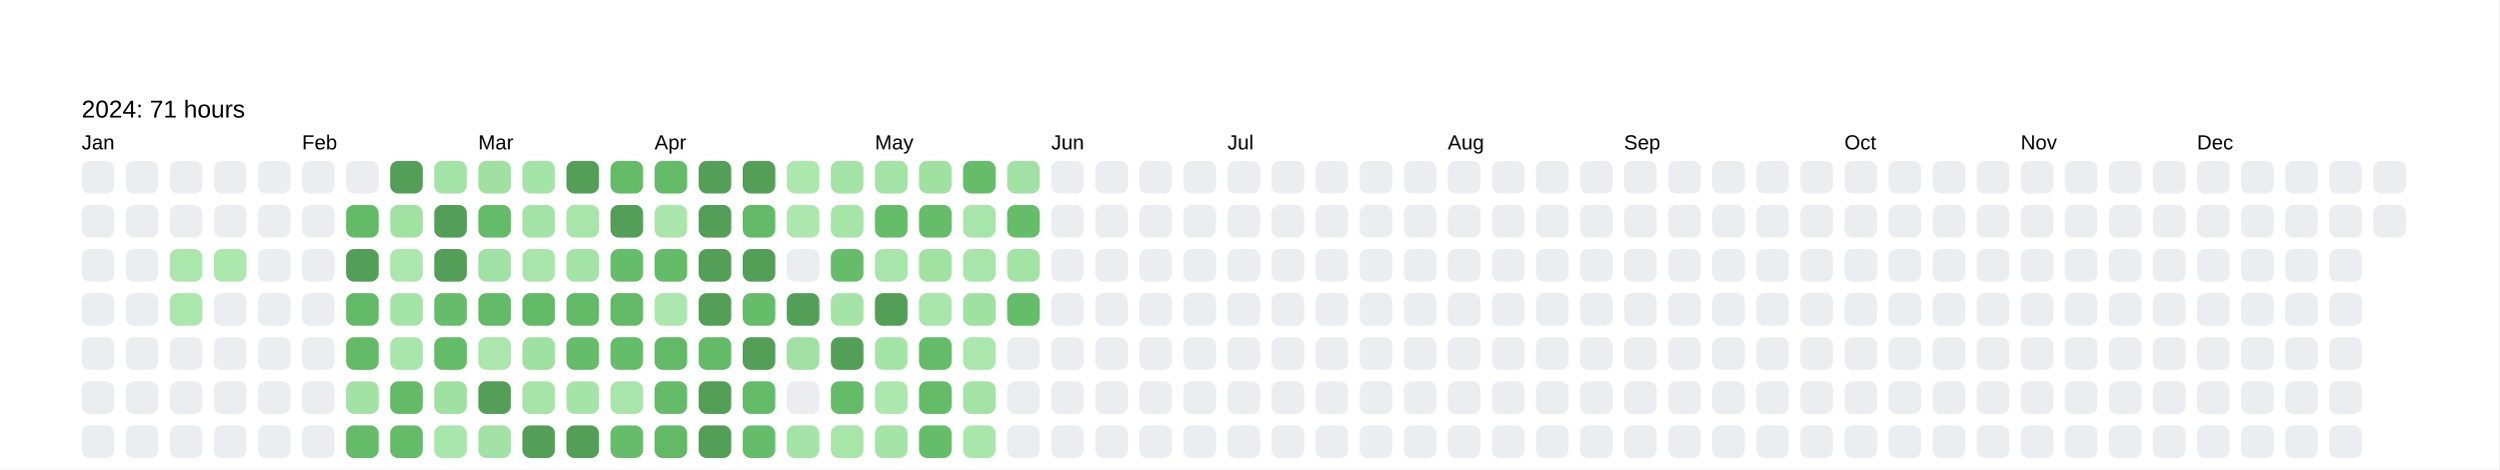
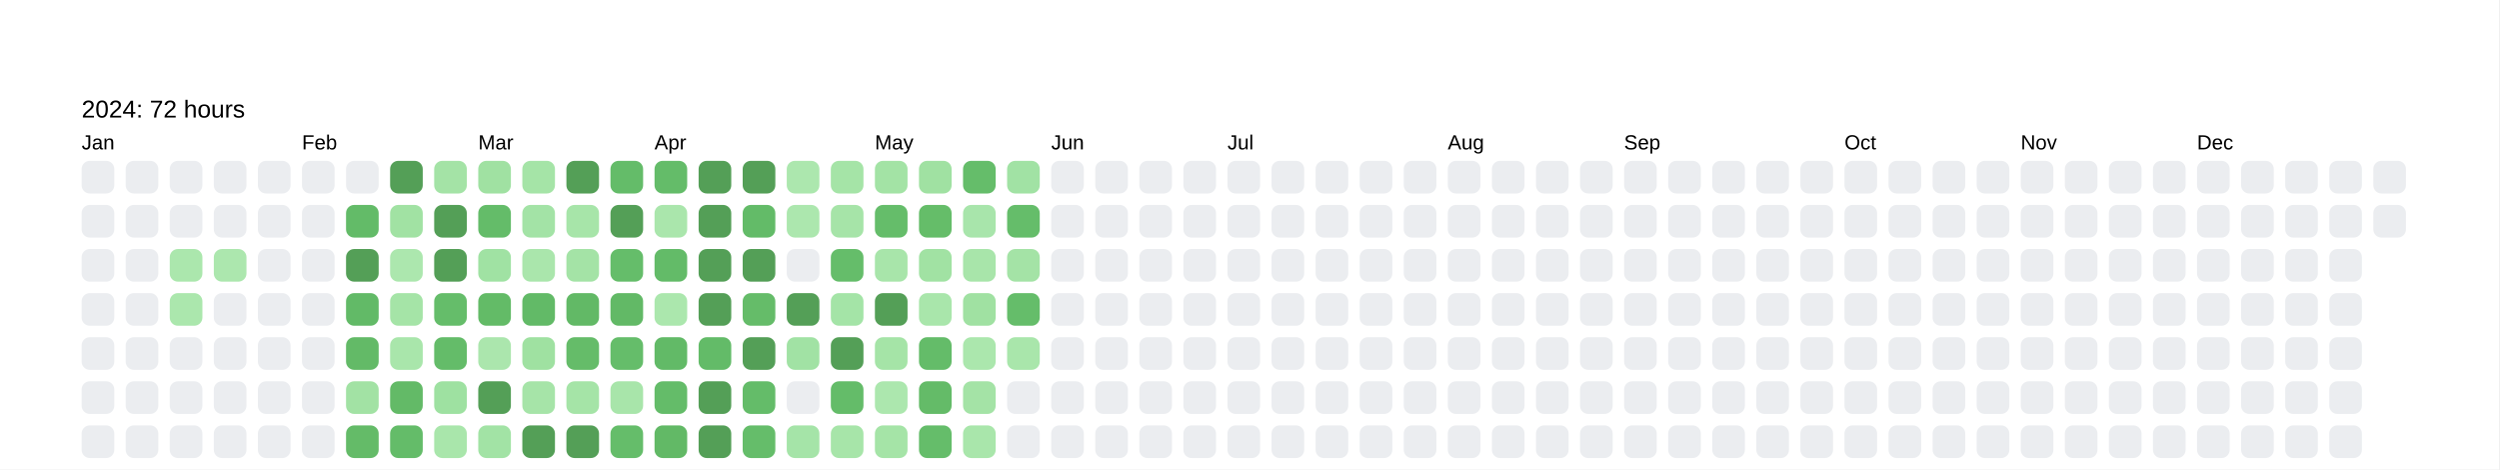
<svg xmlns="http://www.w3.org/2000/svg" baseProfile="full" height="57.5mm" version="1.1" viewBox="0,0,306.2,57.5" width="306.2mm">
  <defs />
  <rect fill="#FFFFFF" height="57.5" width="306.2" x="0" y="0" />
  <text fill="#000000" style="font-size:6px; font-family:Arial; font-weight:bold;" x="10" y="10" />
-   <text fill="#000000" style="font-size:3px; font-family:Arial;" x="10" y="14.4">2024: 71 hours</text>
+   <text fill="#000000" style="font-size:3px; font-family:Arial;" x="10" y="14.4">2024: 72 hours</text>
  <text fill="#000000" style="font-size:2.5px; font-family:Arial" x="10" y="18.3">Jan</text>
  <rect fill="#EBEDF0" height="4" rx="1" ry="1" width="4" x="10" y="19.7" />
  <rect fill="#EBEDF0" height="4" rx="1" ry="1" width="4" x="10" y="25.1" />
  <rect fill="#EBEDF0" height="4" rx="1" ry="1" width="4" x="10" y="30.5" />
  <rect fill="#EBEDF0" height="4" rx="1" ry="1" width="4" x="10" y="35.9" />
  <rect fill="#EBEDF0" height="4" rx="1" ry="1" width="4" x="10" y="41.3" />
  <rect fill="#EBEDF0" height="4" rx="1" ry="1" width="4" x="10" y="46.7" />
  <rect fill="#EBEDF0" height="4" rx="1" ry="1" width="4" x="10" y="52.1" />
  <rect fill="#EBEDF0" height="4" rx="1" ry="1" width="4" x="15.4" y="19.7" />
  <rect fill="#EBEDF0" height="4" rx="1" ry="1" width="4" x="15.4" y="25.1" />
  <rect fill="#EBEDF0" height="4" rx="1" ry="1" width="4" x="15.4" y="30.5" />
  <rect fill="#EBEDF0" height="4" rx="1" ry="1" width="4" x="15.4" y="35.9" />
  <rect fill="#EBEDF0" height="4" rx="1" ry="1" width="4" x="15.4" y="41.3" />
  <rect fill="#EBEDF0" height="4" rx="1" ry="1" width="4" x="15.4" y="46.7" />
  <rect fill="#EBEDF0" height="4" rx="1" ry="1" width="4" x="15.4" y="52.1" />
  <rect fill="#EBEDF0" height="4" rx="1" ry="1" width="4" x="20.8" y="19.7" />
  <rect fill="#EBEDF0" height="4" rx="1" ry="1" width="4" x="20.8" y="25.1" />
  <rect fill="#abe7ad" height="4" rx="1" ry="1" width="4" x="20.8" y="30.5" />
  <rect fill="#abe7ad" height="4" rx="1" ry="1" width="4" x="20.8" y="35.9" />
  <rect fill="#EBEDF0" height="4" rx="1" ry="1" width="4" x="20.8" y="41.3" />
  <rect fill="#EBEDF0" height="4" rx="1" ry="1" width="4" x="20.8" y="46.7" />
  <rect fill="#EBEDF0" height="4" rx="1" ry="1" width="4" x="20.8" y="52.1" />
  <rect fill="#EBEDF0" height="4" rx="1" ry="1" width="4" x="26.2" y="19.7" />
  <rect fill="#EBEDF0" height="4" rx="1" ry="1" width="4" x="26.2" y="25.1" />
  <rect fill="#ace7ae" height="4" rx="1" ry="1" width="4" x="26.2" y="30.5" />
  <rect fill="#EBEDF0" height="4" rx="1" ry="1" width="4" x="26.2" y="35.9" />
  <rect fill="#EBEDF0" height="4" rx="1" ry="1" width="4" x="26.2" y="41.3" />
  <rect fill="#EBEDF0" height="4" rx="1" ry="1" width="4" x="26.2" y="46.7" />
  <rect fill="#EBEDF0" height="4" rx="1" ry="1" width="4" x="26.2" y="52.1" />
  <rect fill="#EBEDF0" height="4" rx="1" ry="1" width="4" x="31.6" y="19.7" />
  <rect fill="#EBEDF0" height="4" rx="1" ry="1" width="4" x="31.6" y="25.1" />
  <rect fill="#EBEDF0" height="4" rx="1" ry="1" width="4" x="31.6" y="30.5" />
  <rect fill="#EBEDF0" height="4" rx="1" ry="1" width="4" x="31.6" y="35.9" />
  <rect fill="#EBEDF0" height="4" rx="1" ry="1" width="4" x="31.6" y="41.3" />
  <rect fill="#EBEDF0" height="4" rx="1" ry="1" width="4" x="31.6" y="46.7" />
  <rect fill="#EBEDF0" height="4" rx="1" ry="1" width="4" x="31.6" y="52.1" />
  <text fill="#000000" style="font-size:2.5px; font-family:Arial" x="37.0" y="18.3">Feb</text>
  <rect fill="#EBEDF0" height="4" rx="1" ry="1" width="4" x="37.0" y="19.7" />
  <rect fill="#EBEDF0" height="4" rx="1" ry="1" width="4" x="37.0" y="25.1" />
  <rect fill="#EBEDF0" height="4" rx="1" ry="1" width="4" x="37.0" y="30.5" />
  <rect fill="#EBEDF0" height="4" rx="1" ry="1" width="4" x="37.0" y="35.9" />
  <rect fill="#EBEDF0" height="4" rx="1" ry="1" width="4" x="37.0" y="41.3" />
  <rect fill="#EBEDF0" height="4" rx="1" ry="1" width="4" x="37.0" y="46.7" />
  <rect fill="#EBEDF0" height="4" rx="1" ry="1" width="4" x="37.0" y="52.1" />
  <rect fill="#EBEDF0" height="4" rx="1" ry="1" width="4" x="42.4" y="19.7" />
  <rect fill="#63bb68" height="4" rx="1" ry="1" width="4" x="42.4" y="25.1" />
  <rect fill="#549F57" height="4" rx="1" ry="1" width="4" x="42.4" y="30.5" />
  <rect fill="#62ba67" height="4" rx="1" ry="1" width="4" x="42.4" y="35.9" />
  <rect fill="#63ba67" height="4" rx="1" ry="1" width="4" x="42.4" y="41.3" />
  <rect fill="#a2e2a4" height="4" rx="1" ry="1" width="4" x="42.4" y="46.7" />
  <rect fill="#64bb68" height="4" rx="1" ry="1" width="4" x="42.4" y="52.1" />
  <rect fill="#549F57" height="4" rx="1" ry="1" width="4" x="47.8" y="19.7" />
  <rect fill="#a1e2a3" height="4" rx="1" ry="1" width="4" x="47.8" y="25.1" />
  <rect fill="#ace7ae" height="4" rx="1" ry="1" width="4" x="47.8" y="30.5" />
  <rect fill="#a5e4a7" height="4" rx="1" ry="1" width="4" x="47.8" y="35.9" />
  <rect fill="#a9e6ab" height="4" rx="1" ry="1" width="4" x="47.8" y="41.3" />
  <rect fill="#63ba67" height="4" rx="1" ry="1" width="4" x="47.8" y="46.7" />
  <rect fill="#64bc69" height="4" rx="1" ry="1" width="4" x="47.8" y="52.1" />
  <rect fill="#a4e3a6" height="4" rx="1" ry="1" width="4" x="53.2" y="19.7" />
  <rect fill="#549F57" height="4" rx="1" ry="1" width="4" x="53.2" y="25.1" />
  <rect fill="#549F57" height="4" rx="1" ry="1" width="4" x="53.2" y="30.5" />
  <rect fill="#65bd6a" height="4" rx="1" ry="1" width="4" x="53.2" y="35.9" />
  <rect fill="#64bc69" height="4" rx="1" ry="1" width="4" x="53.2" y="41.3" />
  <rect fill="#9ee1a1" height="4" rx="1" ry="1" width="4" x="53.2" y="46.7" />
  <rect fill="#a9e6ab" height="4" rx="1" ry="1" width="4" x="53.2" y="52.1" />
  <text fill="#000000" style="font-size:2.5px; font-family:Arial" x="58.6" y="18.3">Mar</text>
  <rect fill="#a0e1a2" height="4" rx="1" ry="1" width="4" x="58.6" y="19.7" />
  <rect fill="#64bc69" height="4" rx="1" ry="1" width="4" x="58.6" y="25.1" />
  <rect fill="#a0e2a3" height="4" rx="1" ry="1" width="4" x="58.6" y="30.5" />
  <rect fill="#63bb67" height="4" rx="1" ry="1" width="4" x="58.6" y="35.9" />
  <rect fill="#abe6ad" height="4" rx="1" ry="1" width="4" x="58.6" y="41.3" />
  <rect fill="#549F57" height="4" rx="1" ry="1" width="4" x="58.6" y="46.7" />
  <rect fill="#a2e3a5" height="4" rx="1" ry="1" width="4" x="58.6" y="52.1" />
  <rect fill="#a5e4a7" height="4" rx="1" ry="1" width="4" x="64" y="19.7" />
  <rect fill="#a3e3a6" height="4" rx="1" ry="1" width="4" x="64" y="25.1" />
  <rect fill="#aae6ac" height="4" rx="1" ry="1" width="4" x="64" y="30.5" />
  <rect fill="#62ba67" height="4" rx="1" ry="1" width="4" x="64" y="35.9" />
  <rect fill="#9fe1a1" height="4" rx="1" ry="1" width="4" x="64" y="41.3" />
  <rect fill="#a6e4a8" height="4" rx="1" ry="1" width="4" x="64" y="46.7" />
  <rect fill="#549F57" height="4" rx="1" ry="1" width="4" x="64" y="52.1" />
  <rect fill="#549F57" height="4" rx="1" ry="1" width="4" x="69.4" y="19.7" />
  <rect fill="#a7e5a9" height="4" rx="1" ry="1" width="4" x="69.4" y="25.1" />
  <rect fill="#a4e3a6" height="4" rx="1" ry="1" width="4" x="69.4" y="30.5" />
  <rect fill="#62b966" height="4" rx="1" ry="1" width="4" x="69.4" y="35.9" />
  <rect fill="#65bc69" height="4" rx="1" ry="1" width="4" x="69.4" y="41.3" />
  <rect fill="#a5e4a7" height="4" rx="1" ry="1" width="4" x="69.4" y="46.7" />
  <rect fill="#549F57" height="4" rx="1" ry="1" width="4" x="69.4" y="52.1" />
  <rect fill="#64bc69" height="4" rx="1" ry="1" width="4" x="74.8" y="19.7" />
  <rect fill="#549F57" height="4" rx="1" ry="1" width="4" x="74.8" y="25.1" />
  <rect fill="#65bd6a" height="4" rx="1" ry="1" width="4" x="74.8" y="30.5" />
  <rect fill="#62b966" height="4" rx="1" ry="1" width="4" x="74.8" y="35.9" />
  <rect fill="#65bd6a" height="4" rx="1" ry="1" width="4" x="74.8" y="41.3" />
  <rect fill="#a8e5aa" height="4" rx="1" ry="1" width="4" x="74.8" y="46.7" />
  <rect fill="#65bd6a" height="4" rx="1" ry="1" width="4" x="74.8" y="52.1" />
  <text fill="#000000" style="font-size:2.5px; font-family:Arial" x="80.2" y="18.3">Apr</text>
  <rect fill="#64bc69" height="4" rx="1" ry="1" width="4" x="80.2" y="19.7" />
  <rect fill="#aae6ac" height="4" rx="1" ry="1" width="4" x="80.2" y="25.1" />
  <rect fill="#63bb68" height="4" rx="1" ry="1" width="4" x="80.2" y="30.5" />
  <rect fill="#abe7ad" height="4" rx="1" ry="1" width="4" x="80.2" y="35.9" />
  <rect fill="#62ba67" height="4" rx="1" ry="1" width="4" x="80.2" y="41.3" />
  <rect fill="#64bc69" height="4" rx="1" ry="1" width="4" x="80.2" y="46.7" />
  <rect fill="#62b966" height="4" rx="1" ry="1" width="4" x="80.2" y="52.1" />
  <rect fill="#549F57" height="4" rx="1" ry="1" width="4" x="85.6" y="19.7" />
  <rect fill="#549F57" height="4" rx="1" ry="1" width="4" x="85.6" y="25.1" />
  <rect fill="#549F57" height="4" rx="1" ry="1" width="4" x="85.6" y="30.5" />
  <rect fill="#549F57" height="4" rx="1" ry="1" width="4" x="85.6" y="35.9" />
  <rect fill="#63bb68" height="4" rx="1" ry="1" width="4" x="85.6" y="41.3" />
  <rect fill="#549F57" height="4" rx="1" ry="1" width="4" x="85.6" y="46.7" />
  <rect fill="#549F57" height="4" rx="1" ry="1" width="4" x="85.6" y="52.1" />
  <rect fill="#549F57" height="4" rx="1" ry="1" width="4" x="91" y="19.7" />
  <rect fill="#63bb68" height="4" rx="1" ry="1" width="4" x="91" y="25.1" />
  <rect fill="#549F57" height="4" rx="1" ry="1" width="4" x="91" y="30.5" />
  <rect fill="#65bc69" height="4" rx="1" ry="1" width="4" x="91" y="35.9" />
  <rect fill="#549F57" height="4" rx="1" ry="1" width="4" x="91" y="41.3" />
  <rect fill="#64bc69" height="4" rx="1" ry="1" width="4" x="91" y="46.7" />
  <rect fill="#65bd6a" height="4" rx="1" ry="1" width="4" x="91" y="52.1" />
  <rect fill="#ace7ae" height="4" rx="1" ry="1" width="4" x="96.4" y="19.7" />
  <rect fill="#ace7ae" height="4" rx="1" ry="1" width="4" x="96.4" y="25.1" />
  <rect fill="#EBEDF0" height="4" rx="1" ry="1" width="4" x="96.4" y="30.5" />
  <rect fill="#549F57" height="4" rx="1" ry="1" width="4" x="96.4" y="35.9" />
  <rect fill="#a1e2a4" height="4" rx="1" ry="1" width="4" x="96.4" y="41.3" />
  <rect fill="#EBEDF0" height="4" rx="1" ry="1" width="4" x="96.4" y="46.7" />
  <rect fill="#a5e4a8" height="4" rx="1" ry="1" width="4" x="96.4" y="52.1" />
  <rect fill="#a5e4a7" height="4" rx="1" ry="1" width="4" x="101.8" y="19.7" />
  <rect fill="#a6e4a8" height="4" rx="1" ry="1" width="4" x="101.8" y="25.1" />
  <rect fill="#65bd6a" height="4" rx="1" ry="1" width="4" x="101.8" y="30.5" />
  <rect fill="#a4e4a7" height="4" rx="1" ry="1" width="4" x="101.8" y="35.9" />
  <rect fill="#549F57" height="4" rx="1" ry="1" width="4" x="101.8" y="41.3" />
  <rect fill="#64bc69" height="4" rx="1" ry="1" width="4" x="101.8" y="46.7" />
  <rect fill="#a7e5a9" height="4" rx="1" ry="1" width="4" x="101.8" y="52.1" />
  <text fill="#000000" style="font-size:2.5px; font-family:Arial" x="107.2" y="18.3">May</text>
  <rect fill="#a3e3a5" height="4" rx="1" ry="1" width="4" x="107.2" y="19.7" />
  <rect fill="#65bd6a" height="4" rx="1" ry="1" width="4" x="107.2" y="25.1" />
  <rect fill="#a8e5aa" height="4" rx="1" ry="1" width="4" x="107.2" y="30.5" />
  <rect fill="#549F57" height="4" rx="1" ry="1" width="4" x="107.2" y="35.9" />
  <rect fill="#a5e4a7" height="4" rx="1" ry="1" width="4" x="107.2" y="41.3" />
  <rect fill="#ace7ae" height="4" rx="1" ry="1" width="4" x="107.2" y="46.7" />
  <rect fill="#a5e4a7" height="4" rx="1" ry="1" width="4" x="107.2" y="52.1" />
  <rect fill="#a0e1a2" height="4" rx="1" ry="1" width="4" x="112.6" y="19.7" />
  <rect fill="#65bd69" height="4" rx="1" ry="1" width="4" x="112.6" y="25.1" />
  <rect fill="#a1e2a3" height="4" rx="1" ry="1" width="4" x="112.6" y="30.5" />
  <rect fill="#a9e6ab" height="4" rx="1" ry="1" width="4" x="112.6" y="35.9" />
  <rect fill="#64bc69" height="4" rx="1" ry="1" width="4" x="112.6" y="41.3" />
  <rect fill="#64bb68" height="4" rx="1" ry="1" width="4" x="112.6" y="46.7" />
  <rect fill="#65bd6a" height="4" rx="1" ry="1" width="4" x="112.6" y="52.1" />
  <rect fill="#65bd6a" height="4" rx="1" ry="1" width="4" x="118" y="19.7" />
  <rect fill="#a8e5ab" height="4" rx="1" ry="1" width="4" x="118" y="25.1" />
  <rect fill="#a8e5aa" height="4" rx="1" ry="1" width="4" x="118" y="30.5" />
  <rect fill="#a0e1a2" height="4" rx="1" ry="1" width="4" x="118" y="35.9" />
  <rect fill="#abe7ad" height="4" rx="1" ry="1" width="4" x="118" y="41.3" />
  <rect fill="#a4e3a6" height="4" rx="1" ry="1" width="4" x="118" y="46.7" />
  <rect fill="#a9e6ab" height="4" rx="1" ry="1" width="4" x="118" y="52.1" />
  <rect fill="#a1e2a4" height="4" rx="1" ry="1" width="4" x="123.4" y="19.7" />
  <rect fill="#65bd6a" height="4" rx="1" ry="1" width="4" x="123.4" y="25.1" />
  <rect fill="#a4e3a6" height="4" rx="1" ry="1" width="4" x="123.4" y="30.5" />
  <rect fill="#65bd6a" height="4" rx="1" ry="1" width="4" x="123.4" y="35.9" />
-   <rect fill="#EBEDF0" height="4" rx="1" ry="1" width="4" x="123.4" y="41.3" />
+   <rect fill="#a9e6ab" height="4" rx="1" ry="1" width="4" x="123.4" y="41.3" />
  <rect fill="#EBEDF0" height="4" rx="1" ry="1" width="4" x="123.4" y="46.7" />
  <rect fill="#EBEDF0" height="4" rx="1" ry="1" width="4" x="123.4" y="52.1" />
  <text fill="#000000" style="font-size:2.5px; font-family:Arial" x="128.8" y="18.3">Jun</text>
  <rect fill="#EBEDF0" height="4" rx="1" ry="1" width="4" x="128.8" y="19.7" />
  <rect fill="#EBEDF0" height="4" rx="1" ry="1" width="4" x="128.8" y="25.1" />
  <rect fill="#EBEDF0" height="4" rx="1" ry="1" width="4" x="128.8" y="30.5" />
  <rect fill="#EBEDF0" height="4" rx="1" ry="1" width="4" x="128.8" y="35.9" />
  <rect fill="#EBEDF0" height="4" rx="1" ry="1" width="4" x="128.8" y="41.3" />
  <rect fill="#EBEDF0" height="4" rx="1" ry="1" width="4" x="128.8" y="46.7" />
  <rect fill="#EBEDF0" height="4" rx="1" ry="1" width="4" x="128.8" y="52.1" />
  <rect fill="#EBEDF0" height="4" rx="1" ry="1" width="4" x="134.2" y="19.7" />
  <rect fill="#EBEDF0" height="4" rx="1" ry="1" width="4" x="134.2" y="25.1" />
  <rect fill="#EBEDF0" height="4" rx="1" ry="1" width="4" x="134.2" y="30.5" />
  <rect fill="#EBEDF0" height="4" rx="1" ry="1" width="4" x="134.2" y="35.9" />
  <rect fill="#EBEDF0" height="4" rx="1" ry="1" width="4" x="134.2" y="41.3" />
  <rect fill="#EBEDF0" height="4" rx="1" ry="1" width="4" x="134.2" y="46.7" />
  <rect fill="#EBEDF0" height="4" rx="1" ry="1" width="4" x="134.2" y="52.1" />
  <rect fill="#EBEDF0" height="4" rx="1" ry="1" width="4" x="139.6" y="19.7" />
  <rect fill="#EBEDF0" height="4" rx="1" ry="1" width="4" x="139.6" y="25.1" />
  <rect fill="#EBEDF0" height="4" rx="1" ry="1" width="4" x="139.6" y="30.5" />
  <rect fill="#EBEDF0" height="4" rx="1" ry="1" width="4" x="139.6" y="35.9" />
  <rect fill="#EBEDF0" height="4" rx="1" ry="1" width="4" x="139.6" y="41.3" />
  <rect fill="#EBEDF0" height="4" rx="1" ry="1" width="4" x="139.6" y="46.7" />
  <rect fill="#EBEDF0" height="4" rx="1" ry="1" width="4" x="139.6" y="52.1" />
  <rect fill="#EBEDF0" height="4" rx="1" ry="1" width="4" x="145" y="19.7" />
  <rect fill="#EBEDF0" height="4" rx="1" ry="1" width="4" x="145" y="25.1" />
  <rect fill="#EBEDF0" height="4" rx="1" ry="1" width="4" x="145" y="30.5" />
  <rect fill="#EBEDF0" height="4" rx="1" ry="1" width="4" x="145" y="35.9" />
  <rect fill="#EBEDF0" height="4" rx="1" ry="1" width="4" x="145" y="41.3" />
  <rect fill="#EBEDF0" height="4" rx="1" ry="1" width="4" x="145" y="46.7" />
  <rect fill="#EBEDF0" height="4" rx="1" ry="1" width="4" x="145" y="52.1" />
  <text fill="#000000" style="font-size:2.5px; font-family:Arial" x="150.4" y="18.3">Jul</text>
  <rect fill="#EBEDF0" height="4" rx="1" ry="1" width="4" x="150.4" y="19.7" />
  <rect fill="#EBEDF0" height="4" rx="1" ry="1" width="4" x="150.4" y="25.1" />
  <rect fill="#EBEDF0" height="4" rx="1" ry="1" width="4" x="150.4" y="30.5" />
  <rect fill="#EBEDF0" height="4" rx="1" ry="1" width="4" x="150.4" y="35.9" />
  <rect fill="#EBEDF0" height="4" rx="1" ry="1" width="4" x="150.4" y="41.3" />
  <rect fill="#EBEDF0" height="4" rx="1" ry="1" width="4" x="150.4" y="46.7" />
  <rect fill="#EBEDF0" height="4" rx="1" ry="1" width="4" x="150.4" y="52.1" />
  <rect fill="#EBEDF0" height="4" rx="1" ry="1" width="4" x="155.8" y="19.7" />
  <rect fill="#EBEDF0" height="4" rx="1" ry="1" width="4" x="155.8" y="25.1" />
  <rect fill="#EBEDF0" height="4" rx="1" ry="1" width="4" x="155.8" y="30.5" />
  <rect fill="#EBEDF0" height="4" rx="1" ry="1" width="4" x="155.8" y="35.9" />
  <rect fill="#EBEDF0" height="4" rx="1" ry="1" width="4" x="155.8" y="41.3" />
  <rect fill="#EBEDF0" height="4" rx="1" ry="1" width="4" x="155.8" y="46.7" />
  <rect fill="#EBEDF0" height="4" rx="1" ry="1" width="4" x="155.8" y="52.1" />
  <rect fill="#EBEDF0" height="4" rx="1" ry="1" width="4" x="161.2" y="19.7" />
  <rect fill="#EBEDF0" height="4" rx="1" ry="1" width="4" x="161.2" y="25.1" />
  <rect fill="#EBEDF0" height="4" rx="1" ry="1" width="4" x="161.2" y="30.5" />
  <rect fill="#EBEDF0" height="4" rx="1" ry="1" width="4" x="161.2" y="35.9" />
  <rect fill="#EBEDF0" height="4" rx="1" ry="1" width="4" x="161.2" y="41.3" />
  <rect fill="#EBEDF0" height="4" rx="1" ry="1" width="4" x="161.2" y="46.7" />
  <rect fill="#EBEDF0" height="4" rx="1" ry="1" width="4" x="161.2" y="52.1" />
  <rect fill="#EBEDF0" height="4" rx="1" ry="1" width="4" x="166.6" y="19.7" />
  <rect fill="#EBEDF0" height="4" rx="1" ry="1" width="4" x="166.6" y="25.1" />
  <rect fill="#EBEDF0" height="4" rx="1" ry="1" width="4" x="166.6" y="30.5" />
  <rect fill="#EBEDF0" height="4" rx="1" ry="1" width="4" x="166.6" y="35.9" />
  <rect fill="#EBEDF0" height="4" rx="1" ry="1" width="4" x="166.6" y="41.3" />
  <rect fill="#EBEDF0" height="4" rx="1" ry="1" width="4" x="166.6" y="46.7" />
  <rect fill="#EBEDF0" height="4" rx="1" ry="1" width="4" x="166.6" y="52.1" />
  <rect fill="#EBEDF0" height="4" rx="1" ry="1" width="4" x="172" y="19.7" />
  <rect fill="#EBEDF0" height="4" rx="1" ry="1" width="4" x="172" y="25.1" />
  <rect fill="#EBEDF0" height="4" rx="1" ry="1" width="4" x="172" y="30.5" />
  <rect fill="#EBEDF0" height="4" rx="1" ry="1" width="4" x="172" y="35.9" />
  <rect fill="#EBEDF0" height="4" rx="1" ry="1" width="4" x="172" y="41.3" />
  <rect fill="#EBEDF0" height="4" rx="1" ry="1" width="4" x="172" y="46.7" />
  <rect fill="#EBEDF0" height="4" rx="1" ry="1" width="4" x="172" y="52.1" />
  <text fill="#000000" style="font-size:2.5px; font-family:Arial" x="177.4" y="18.3">Aug</text>
  <rect fill="#EBEDF0" height="4" rx="1" ry="1" width="4" x="177.4" y="19.7" />
  <rect fill="#EBEDF0" height="4" rx="1" ry="1" width="4" x="177.4" y="25.1" />
  <rect fill="#EBEDF0" height="4" rx="1" ry="1" width="4" x="177.4" y="30.5" />
  <rect fill="#EBEDF0" height="4" rx="1" ry="1" width="4" x="177.4" y="35.9" />
  <rect fill="#EBEDF0" height="4" rx="1" ry="1" width="4" x="177.4" y="41.3" />
  <rect fill="#EBEDF0" height="4" rx="1" ry="1" width="4" x="177.4" y="46.7" />
  <rect fill="#EBEDF0" height="4" rx="1" ry="1" width="4" x="177.4" y="52.1" />
  <rect fill="#EBEDF0" height="4" rx="1" ry="1" width="4" x="182.8" y="19.7" />
  <rect fill="#EBEDF0" height="4" rx="1" ry="1" width="4" x="182.8" y="25.1" />
  <rect fill="#EBEDF0" height="4" rx="1" ry="1" width="4" x="182.8" y="30.5" />
  <rect fill="#EBEDF0" height="4" rx="1" ry="1" width="4" x="182.8" y="35.9" />
  <rect fill="#EBEDF0" height="4" rx="1" ry="1" width="4" x="182.8" y="41.3" />
  <rect fill="#EBEDF0" height="4" rx="1" ry="1" width="4" x="182.8" y="46.7" />
  <rect fill="#EBEDF0" height="4" rx="1" ry="1" width="4" x="182.8" y="52.1" />
  <rect fill="#EBEDF0" height="4" rx="1" ry="1" width="4" x="188.2" y="19.7" />
  <rect fill="#EBEDF0" height="4" rx="1" ry="1" width="4" x="188.2" y="25.1" />
  <rect fill="#EBEDF0" height="4" rx="1" ry="1" width="4" x="188.2" y="30.5" />
  <rect fill="#EBEDF0" height="4" rx="1" ry="1" width="4" x="188.2" y="35.9" />
  <rect fill="#EBEDF0" height="4" rx="1" ry="1" width="4" x="188.2" y="41.3" />
  <rect fill="#EBEDF0" height="4" rx="1" ry="1" width="4" x="188.2" y="46.7" />
  <rect fill="#EBEDF0" height="4" rx="1" ry="1" width="4" x="188.2" y="52.1" />
  <rect fill="#EBEDF0" height="4" rx="1" ry="1" width="4" x="193.6" y="19.7" />
  <rect fill="#EBEDF0" height="4" rx="1" ry="1" width="4" x="193.6" y="25.1" />
  <rect fill="#EBEDF0" height="4" rx="1" ry="1" width="4" x="193.6" y="30.5" />
  <rect fill="#EBEDF0" height="4" rx="1" ry="1" width="4" x="193.6" y="35.9" />
  <rect fill="#EBEDF0" height="4" rx="1" ry="1" width="4" x="193.6" y="41.3" />
  <rect fill="#EBEDF0" height="4" rx="1" ry="1" width="4" x="193.6" y="46.7" />
  <rect fill="#EBEDF0" height="4" rx="1" ry="1" width="4" x="193.6" y="52.1" />
  <text fill="#000000" style="font-size:2.5px; font-family:Arial" x="199" y="18.3">Sep</text>
  <rect fill="#EBEDF0" height="4" rx="1" ry="1" width="4" x="199" y="19.7" />
  <rect fill="#EBEDF0" height="4" rx="1" ry="1" width="4" x="199" y="25.1" />
  <rect fill="#EBEDF0" height="4" rx="1" ry="1" width="4" x="199" y="30.5" />
  <rect fill="#EBEDF0" height="4" rx="1" ry="1" width="4" x="199" y="35.9" />
  <rect fill="#EBEDF0" height="4" rx="1" ry="1" width="4" x="199" y="41.3" />
  <rect fill="#EBEDF0" height="4" rx="1" ry="1" width="4" x="199" y="46.7" />
  <rect fill="#EBEDF0" height="4" rx="1" ry="1" width="4" x="199" y="52.1" />
  <rect fill="#EBEDF0" height="4" rx="1" ry="1" width="4" x="204.4" y="19.7" />
  <rect fill="#EBEDF0" height="4" rx="1" ry="1" width="4" x="204.4" y="25.1" />
  <rect fill="#EBEDF0" height="4" rx="1" ry="1" width="4" x="204.4" y="30.5" />
  <rect fill="#EBEDF0" height="4" rx="1" ry="1" width="4" x="204.4" y="35.9" />
  <rect fill="#EBEDF0" height="4" rx="1" ry="1" width="4" x="204.4" y="41.3" />
  <rect fill="#EBEDF0" height="4" rx="1" ry="1" width="4" x="204.4" y="46.7" />
  <rect fill="#EBEDF0" height="4" rx="1" ry="1" width="4" x="204.4" y="52.1" />
  <rect fill="#EBEDF0" height="4" rx="1" ry="1" width="4" x="209.8" y="19.7" />
  <rect fill="#EBEDF0" height="4" rx="1" ry="1" width="4" x="209.8" y="25.1" />
  <rect fill="#EBEDF0" height="4" rx="1" ry="1" width="4" x="209.8" y="30.5" />
  <rect fill="#EBEDF0" height="4" rx="1" ry="1" width="4" x="209.8" y="35.9" />
  <rect fill="#EBEDF0" height="4" rx="1" ry="1" width="4" x="209.8" y="41.3" />
  <rect fill="#EBEDF0" height="4" rx="1" ry="1" width="4" x="209.8" y="46.7" />
  <rect fill="#EBEDF0" height="4" rx="1" ry="1" width="4" x="209.8" y="52.1" />
  <rect fill="#EBEDF0" height="4" rx="1" ry="1" width="4" x="215.2" y="19.7" />
  <rect fill="#EBEDF0" height="4" rx="1" ry="1" width="4" x="215.2" y="25.1" />
  <rect fill="#EBEDF0" height="4" rx="1" ry="1" width="4" x="215.2" y="30.5" />
  <rect fill="#EBEDF0" height="4" rx="1" ry="1" width="4" x="215.2" y="35.9" />
  <rect fill="#EBEDF0" height="4" rx="1" ry="1" width="4" x="215.2" y="41.3" />
  <rect fill="#EBEDF0" height="4" rx="1" ry="1" width="4" x="215.2" y="46.7" />
  <rect fill="#EBEDF0" height="4" rx="1" ry="1" width="4" x="215.2" y="52.1" />
  <rect fill="#EBEDF0" height="4" rx="1" ry="1" width="4" x="220.6" y="19.7" />
  <rect fill="#EBEDF0" height="4" rx="1" ry="1" width="4" x="220.6" y="25.1" />
  <rect fill="#EBEDF0" height="4" rx="1" ry="1" width="4" x="220.6" y="30.5" />
  <rect fill="#EBEDF0" height="4" rx="1" ry="1" width="4" x="220.6" y="35.9" />
  <rect fill="#EBEDF0" height="4" rx="1" ry="1" width="4" x="220.6" y="41.3" />
  <rect fill="#EBEDF0" height="4" rx="1" ry="1" width="4" x="220.6" y="46.7" />
  <rect fill="#EBEDF0" height="4" rx="1" ry="1" width="4" x="220.6" y="52.1" />
  <text fill="#000000" style="font-size:2.5px; font-family:Arial" x="226" y="18.3">Oct</text>
  <rect fill="#EBEDF0" height="4" rx="1" ry="1" width="4" x="226" y="19.7" />
  <rect fill="#EBEDF0" height="4" rx="1" ry="1" width="4" x="226" y="25.1" />
  <rect fill="#EBEDF0" height="4" rx="1" ry="1" width="4" x="226" y="30.5" />
  <rect fill="#EBEDF0" height="4" rx="1" ry="1" width="4" x="226" y="35.9" />
  <rect fill="#EBEDF0" height="4" rx="1" ry="1" width="4" x="226" y="41.3" />
  <rect fill="#EBEDF0" height="4" rx="1" ry="1" width="4" x="226" y="46.7" />
  <rect fill="#EBEDF0" height="4" rx="1" ry="1" width="4" x="226" y="52.1" />
  <rect fill="#EBEDF0" height="4" rx="1" ry="1" width="4" x="231.4" y="19.7" />
  <rect fill="#EBEDF0" height="4" rx="1" ry="1" width="4" x="231.4" y="25.1" />
  <rect fill="#EBEDF0" height="4" rx="1" ry="1" width="4" x="231.4" y="30.5" />
  <rect fill="#EBEDF0" height="4" rx="1" ry="1" width="4" x="231.4" y="35.9" />
  <rect fill="#EBEDF0" height="4" rx="1" ry="1" width="4" x="231.4" y="41.3" />
  <rect fill="#EBEDF0" height="4" rx="1" ry="1" width="4" x="231.4" y="46.7" />
  <rect fill="#EBEDF0" height="4" rx="1" ry="1" width="4" x="231.4" y="52.1" />
  <rect fill="#EBEDF0" height="4" rx="1" ry="1" width="4" x="236.8" y="19.7" />
  <rect fill="#EBEDF0" height="4" rx="1" ry="1" width="4" x="236.8" y="25.1" />
  <rect fill="#EBEDF0" height="4" rx="1" ry="1" width="4" x="236.8" y="30.5" />
  <rect fill="#EBEDF0" height="4" rx="1" ry="1" width="4" x="236.8" y="35.9" />
  <rect fill="#EBEDF0" height="4" rx="1" ry="1" width="4" x="236.8" y="41.3" />
  <rect fill="#EBEDF0" height="4" rx="1" ry="1" width="4" x="236.8" y="46.7" />
  <rect fill="#EBEDF0" height="4" rx="1" ry="1" width="4" x="236.8" y="52.1" />
  <rect fill="#EBEDF0" height="4" rx="1" ry="1" width="4" x="242.2" y="19.7" />
  <rect fill="#EBEDF0" height="4" rx="1" ry="1" width="4" x="242.2" y="25.1" />
  <rect fill="#EBEDF0" height="4" rx="1" ry="1" width="4" x="242.2" y="30.5" />
  <rect fill="#EBEDF0" height="4" rx="1" ry="1" width="4" x="242.2" y="35.9" />
  <rect fill="#EBEDF0" height="4" rx="1" ry="1" width="4" x="242.2" y="41.3" />
  <rect fill="#EBEDF0" height="4" rx="1" ry="1" width="4" x="242.2" y="46.7" />
  <rect fill="#EBEDF0" height="4" rx="1" ry="1" width="4" x="242.2" y="52.1" />
  <text fill="#000000" style="font-size:2.5px; font-family:Arial" x="247.6" y="18.3">Nov</text>
  <rect fill="#EBEDF0" height="4" rx="1" ry="1" width="4" x="247.6" y="19.7" />
  <rect fill="#EBEDF0" height="4" rx="1" ry="1" width="4" x="247.6" y="25.1" />
  <rect fill="#EBEDF0" height="4" rx="1" ry="1" width="4" x="247.6" y="30.5" />
  <rect fill="#EBEDF0" height="4" rx="1" ry="1" width="4" x="247.6" y="35.9" />
  <rect fill="#EBEDF0" height="4" rx="1" ry="1" width="4" x="247.6" y="41.3" />
  <rect fill="#EBEDF0" height="4" rx="1" ry="1" width="4" x="247.6" y="46.7" />
  <rect fill="#EBEDF0" height="4" rx="1" ry="1" width="4" x="247.6" y="52.1" />
  <rect fill="#EBEDF0" height="4" rx="1" ry="1" width="4" x="253" y="19.7" />
  <rect fill="#EBEDF0" height="4" rx="1" ry="1" width="4" x="253" y="25.1" />
  <rect fill="#EBEDF0" height="4" rx="1" ry="1" width="4" x="253" y="30.5" />
  <rect fill="#EBEDF0" height="4" rx="1" ry="1" width="4" x="253" y="35.9" />
  <rect fill="#EBEDF0" height="4" rx="1" ry="1" width="4" x="253" y="41.3" />
  <rect fill="#EBEDF0" height="4" rx="1" ry="1" width="4" x="253" y="46.7" />
  <rect fill="#EBEDF0" height="4" rx="1" ry="1" width="4" x="253" y="52.1" />
  <rect fill="#EBEDF0" height="4" rx="1" ry="1" width="4" x="258.4" y="19.7" />
  <rect fill="#EBEDF0" height="4" rx="1" ry="1" width="4" x="258.4" y="25.1" />
  <rect fill="#EBEDF0" height="4" rx="1" ry="1" width="4" x="258.4" y="30.5" />
  <rect fill="#EBEDF0" height="4" rx="1" ry="1" width="4" x="258.4" y="35.9" />
  <rect fill="#EBEDF0" height="4" rx="1" ry="1" width="4" x="258.4" y="41.3" />
  <rect fill="#EBEDF0" height="4" rx="1" ry="1" width="4" x="258.4" y="46.7" />
  <rect fill="#EBEDF0" height="4" rx="1" ry="1" width="4" x="258.4" y="52.1" />
  <rect fill="#EBEDF0" height="4" rx="1" ry="1" width="4" x="263.8" y="19.7" />
  <rect fill="#EBEDF0" height="4" rx="1" ry="1" width="4" x="263.8" y="25.1" />
  <rect fill="#EBEDF0" height="4" rx="1" ry="1" width="4" x="263.8" y="30.5" />
  <rect fill="#EBEDF0" height="4" rx="1" ry="1" width="4" x="263.8" y="35.9" />
  <rect fill="#EBEDF0" height="4" rx="1" ry="1" width="4" x="263.8" y="41.3" />
  <rect fill="#EBEDF0" height="4" rx="1" ry="1" width="4" x="263.8" y="46.7" />
  <rect fill="#EBEDF0" height="4" rx="1" ry="1" width="4" x="263.8" y="52.1" />
  <text fill="#000000" style="font-size:2.5px; font-family:Arial" x="269.2" y="18.3">Dec</text>
  <rect fill="#EBEDF0" height="4" rx="1" ry="1" width="4" x="269.2" y="19.7" />
  <rect fill="#EBEDF0" height="4" rx="1" ry="1" width="4" x="269.2" y="25.1" />
  <rect fill="#EBEDF0" height="4" rx="1" ry="1" width="4" x="269.2" y="30.5" />
  <rect fill="#EBEDF0" height="4" rx="1" ry="1" width="4" x="269.2" y="35.9" />
  <rect fill="#EBEDF0" height="4" rx="1" ry="1" width="4" x="269.2" y="41.3" />
  <rect fill="#EBEDF0" height="4" rx="1" ry="1" width="4" x="269.2" y="46.7" />
  <rect fill="#EBEDF0" height="4" rx="1" ry="1" width="4" x="269.2" y="52.1" />
  <rect fill="#EBEDF0" height="4" rx="1" ry="1" width="4" x="274.6" y="19.7" />
  <rect fill="#EBEDF0" height="4" rx="1" ry="1" width="4" x="274.6" y="25.1" />
  <rect fill="#EBEDF0" height="4" rx="1" ry="1" width="4" x="274.6" y="30.5" />
  <rect fill="#EBEDF0" height="4" rx="1" ry="1" width="4" x="274.6" y="35.9" />
  <rect fill="#EBEDF0" height="4" rx="1" ry="1" width="4" x="274.6" y="41.3" />
  <rect fill="#EBEDF0" height="4" rx="1" ry="1" width="4" x="274.6" y="46.7" />
  <rect fill="#EBEDF0" height="4" rx="1" ry="1" width="4" x="274.6" y="52.1" />
  <rect fill="#EBEDF0" height="4" rx="1" ry="1" width="4" x="280" y="19.7" />
  <rect fill="#EBEDF0" height="4" rx="1" ry="1" width="4" x="280" y="25.1" />
  <rect fill="#EBEDF0" height="4" rx="1" ry="1" width="4" x="280" y="30.5" />
  <rect fill="#EBEDF0" height="4" rx="1" ry="1" width="4" x="280" y="35.9" />
  <rect fill="#EBEDF0" height="4" rx="1" ry="1" width="4" x="280" y="41.3" />
  <rect fill="#EBEDF0" height="4" rx="1" ry="1" width="4" x="280" y="46.7" />
  <rect fill="#EBEDF0" height="4" rx="1" ry="1" width="4" x="280" y="52.1" />
  <rect fill="#EBEDF0" height="4" rx="1" ry="1" width="4" x="285.4" y="19.7" />
  <rect fill="#EBEDF0" height="4" rx="1" ry="1" width="4" x="285.4" y="25.1" />
  <rect fill="#EBEDF0" height="4" rx="1" ry="1" width="4" x="285.4" y="30.5" />
  <rect fill="#EBEDF0" height="4" rx="1" ry="1" width="4" x="285.4" y="35.9" />
  <rect fill="#EBEDF0" height="4" rx="1" ry="1" width="4" x="285.4" y="41.3" />
  <rect fill="#EBEDF0" height="4" rx="1" ry="1" width="4" x="285.4" y="46.7" />
  <rect fill="#EBEDF0" height="4" rx="1" ry="1" width="4" x="285.4" y="52.1" />
  <rect fill="#EBEDF0" height="4" rx="1" ry="1" width="4" x="290.8" y="19.7" />
  <rect fill="#EBEDF0" height="4" rx="1" ry="1" width="4" x="290.8" y="25.1" />
</svg>
